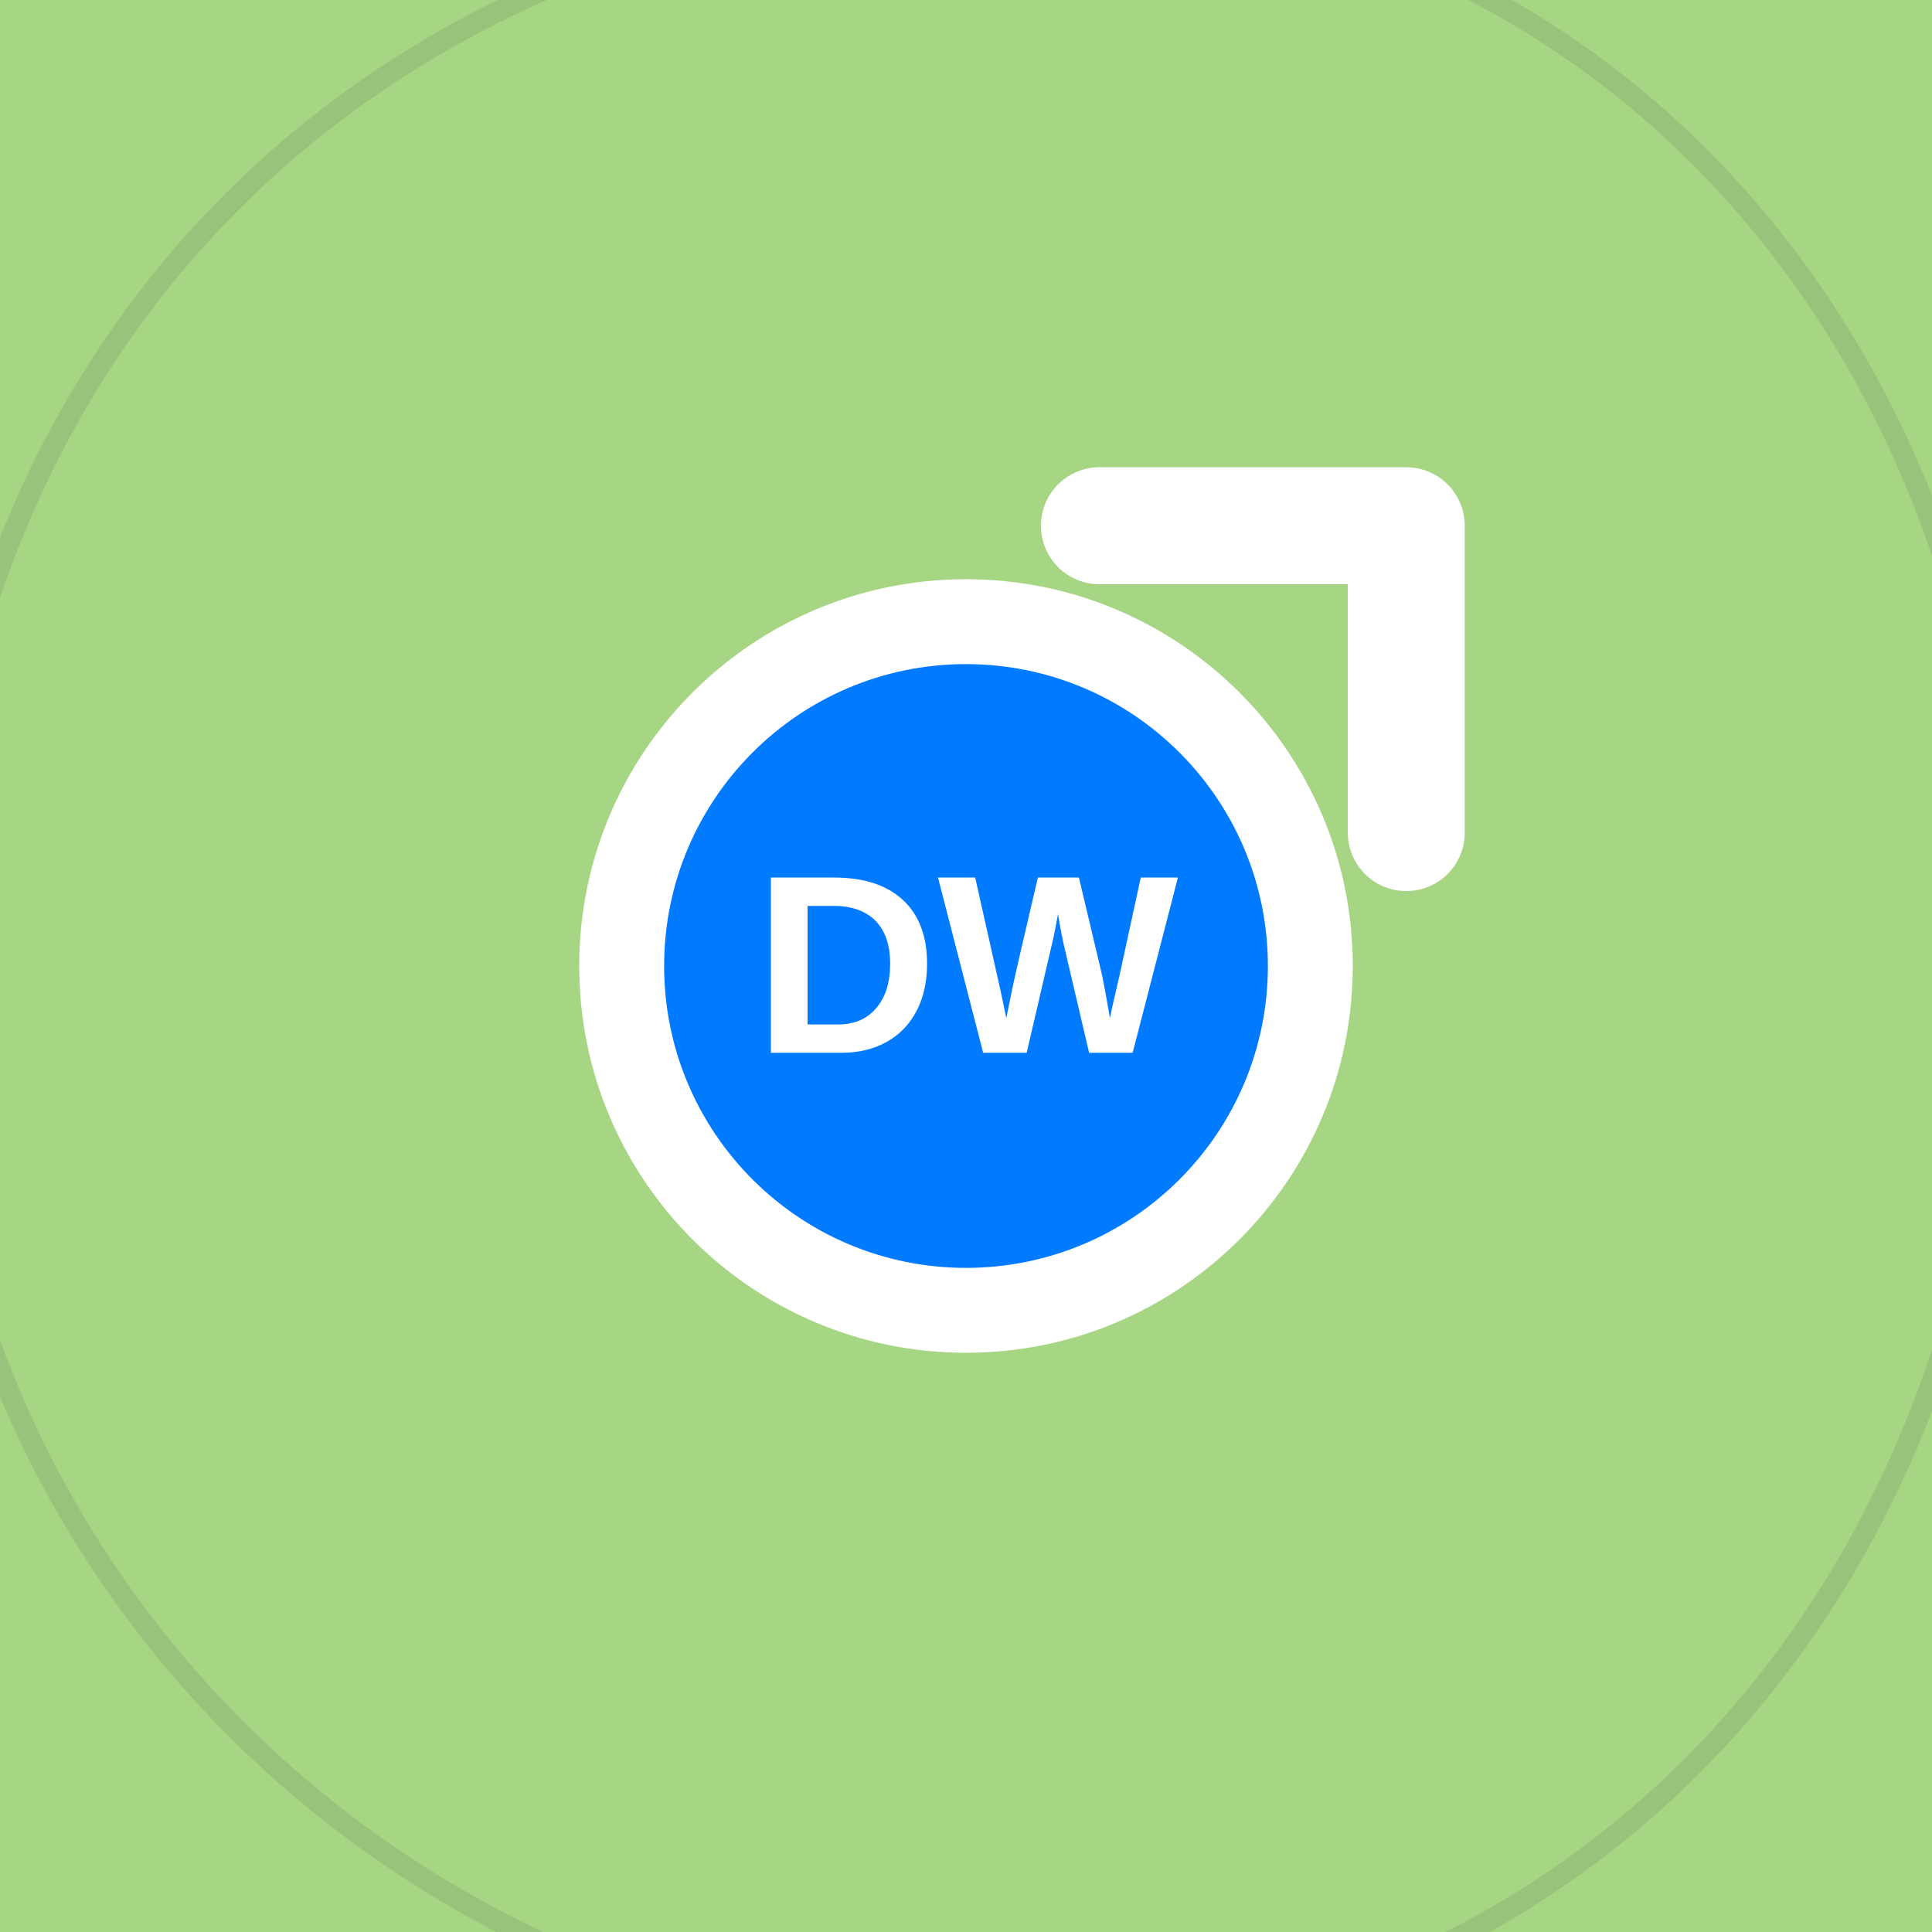
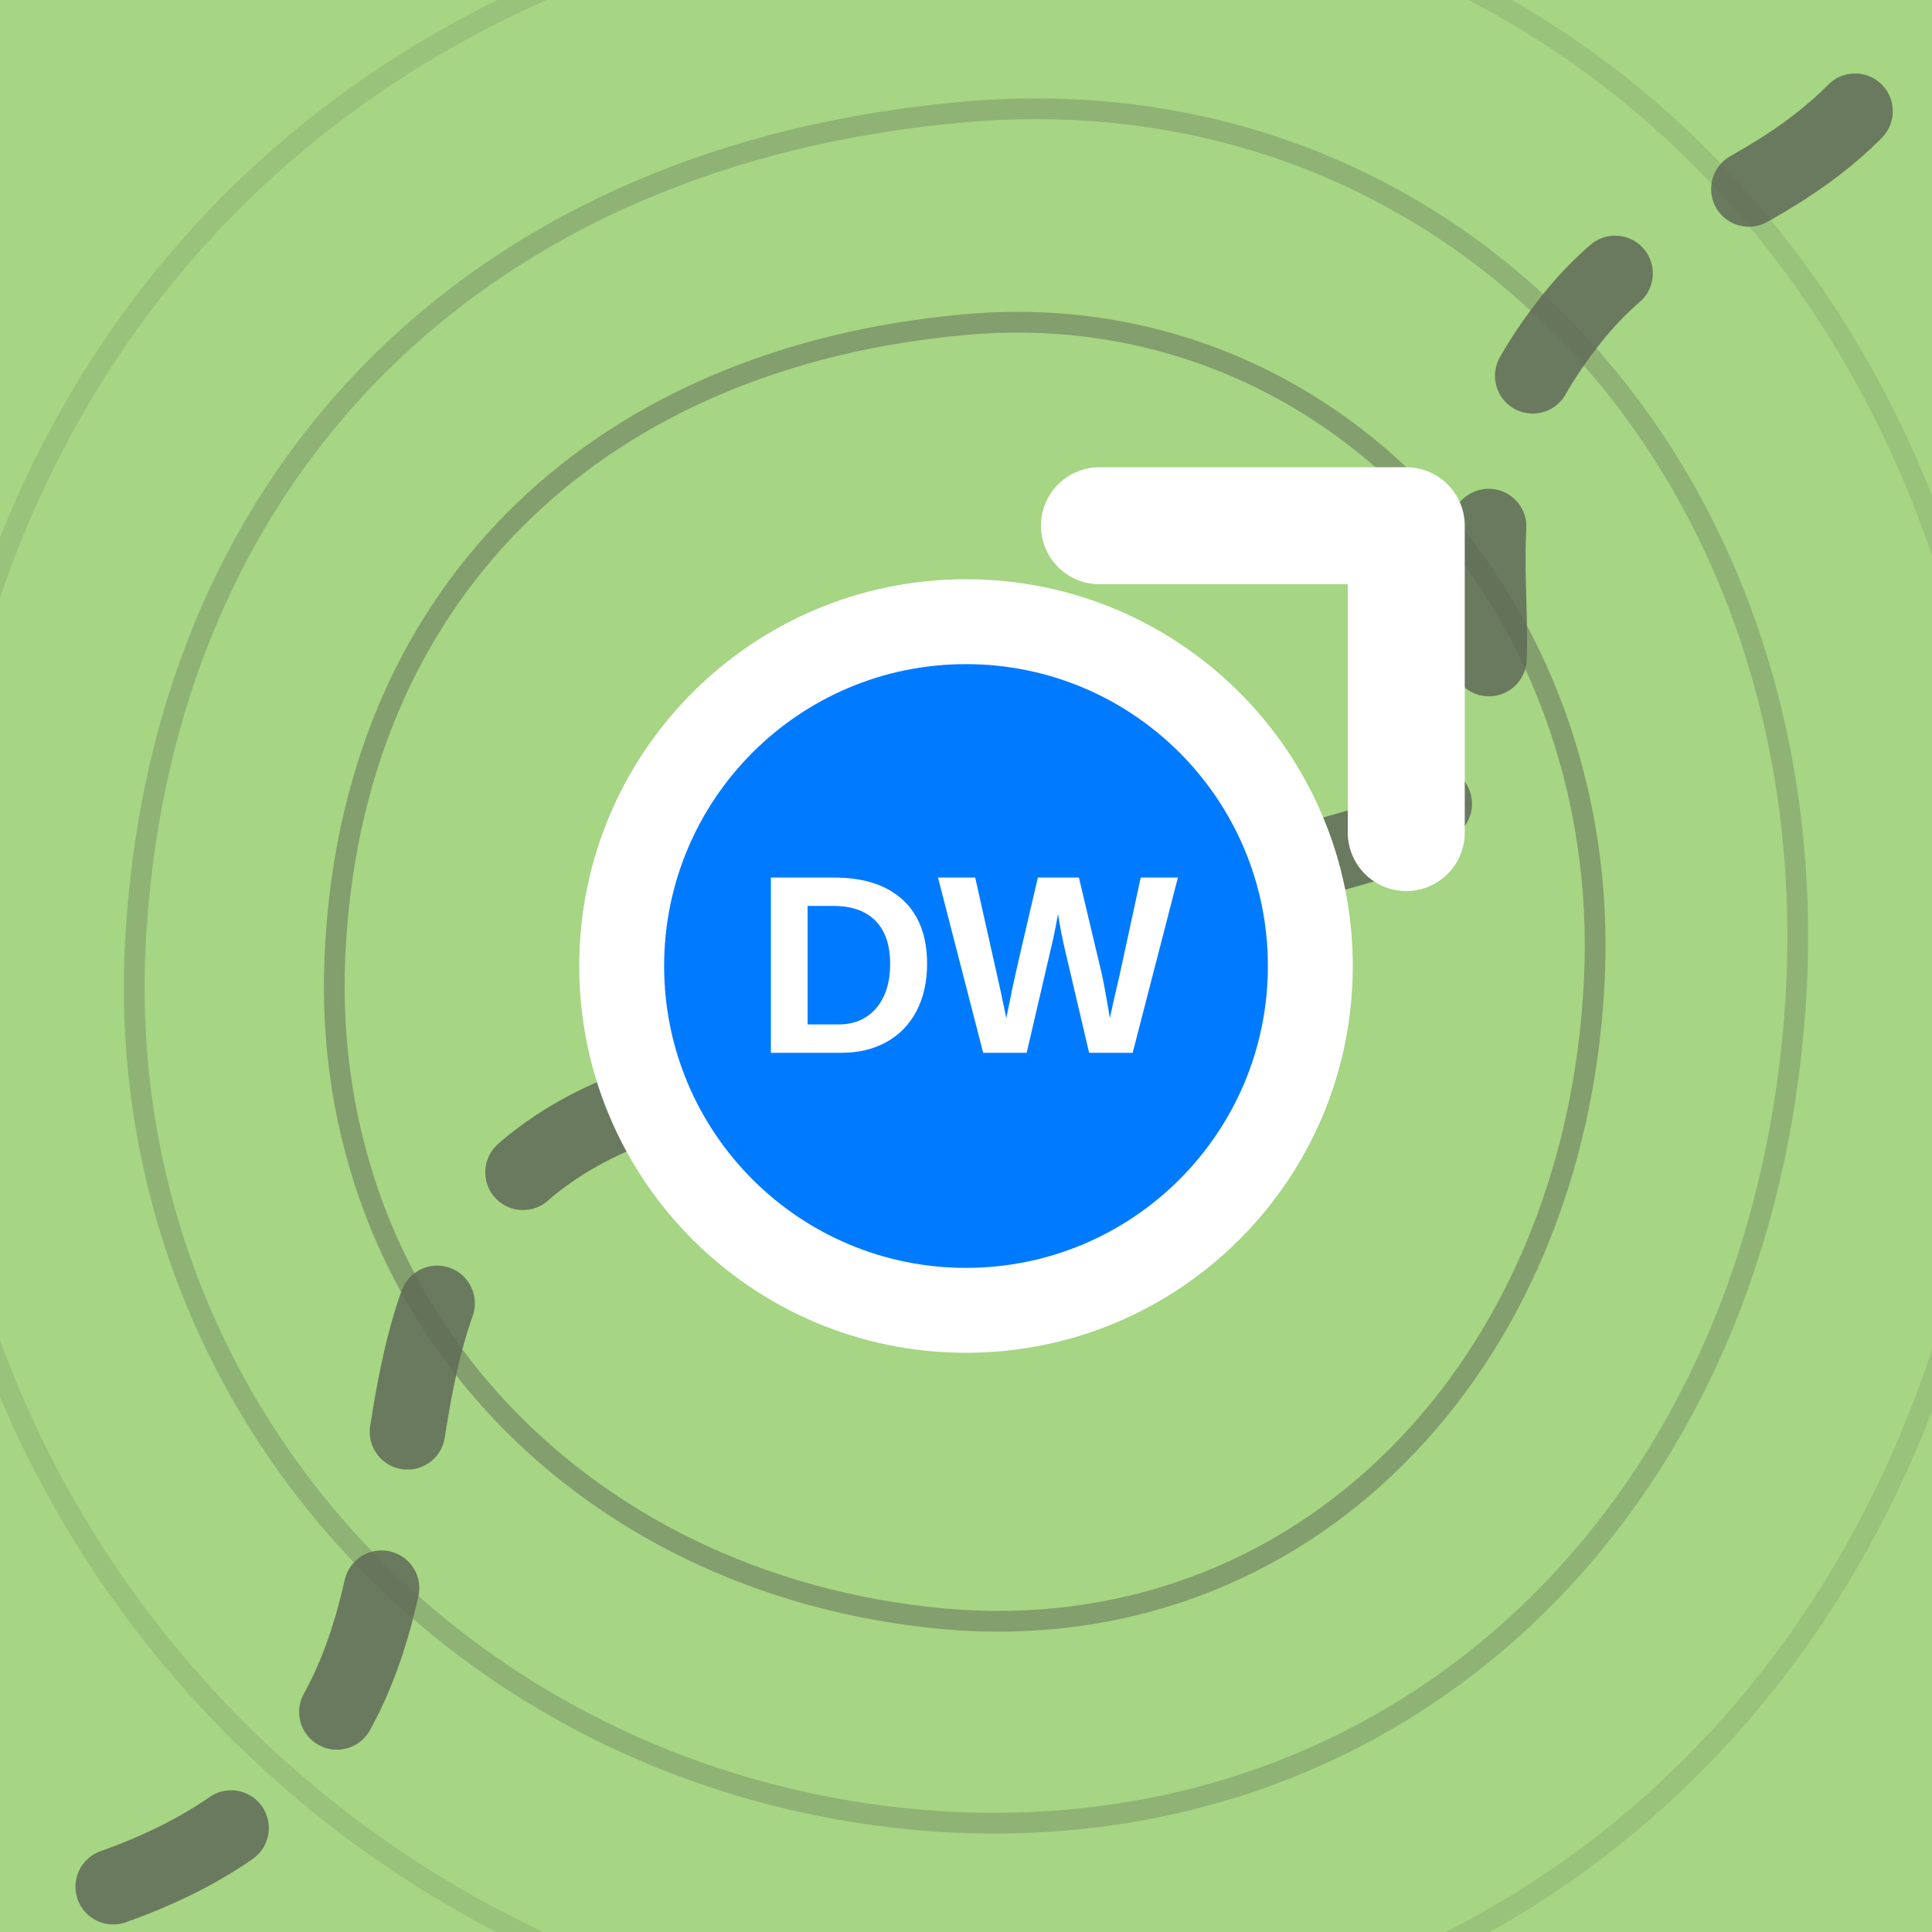
<svg xmlns="http://www.w3.org/2000/svg" width="1024" height="1024" viewBox="0 0 1024 1024" version="1.1" id="svg6">
  <defs id="defs6" />
-   <rect width="1024" height="1024" fill="#a6d583" id="rect1" x="0" y="0" style="display:inline" />
-   <path d="M 512,172 C 705,155 855,320 845,520 835,725 690,875 500,858 305,840 165,690 178,498 190,310 320,189 512,172 Z" fill="none" stroke="#5f6a57" stroke-width="11" opacity="0.5" id="path1" style="display:none" />
-   <path d="m 512.223,59.25 c 258,-22 453,188 440,463 -14,275 -207,460 -457,443 -250,-18 -440,-223 -423,-473 16,-245 183,-411 440,-433 z" fill="none" stroke="#5f6a57" stroke-width="11" opacity="0.32" id="path2" style="display:none" />
+   <rect width="1024" height="1024" fill="#a6d583" id="rect1" x="0" y="0" style="display:inline;opacity:1" />
+   <path d="M 512,172 C 705,155 855,320 845,520 835,725 690,875 500,858 305,840 165,690 178,498 190,310 320,189 512,172 Z" fill="none" stroke="#5f6a57" stroke-width="11" opacity="0.5" id="path1" style="display:inline" />
+   <path d="m 512.223,59.25 c 258,-22 453,188 440,463 -14,275 -207,460 -457,443 -250,-18 -440,-223 -423,-473 16,-245 183,-411 440,-433 z" fill="none" stroke="#5f6a57" stroke-width="11" opacity="0.32" id="path2" style="display:inline" />
  <path d="m 512.182,-58.59 c 323,-22 563,238 550,588 -14,350 -262,575 -572,553 -310,-23 -545,-283 -528,-593 16,-310 228,-526 550,-548 z" fill="none" stroke="#5f6a57" stroke-width="11" opacity="0.18" id="path3" style="display:inline" />
-   <path d="m 60,1000 c 240,-85 45,-270 235,-355 135,-62 150,-75 217,-133 78,-67 143,73 258,8 120,-68 -10,-190 80,-305 50,-65 95,-105 150,-175" fill="none" stroke="#5f6a57" stroke-width="40" stroke-linecap="round" stroke-dasharray="70, 84" opacity="0.85" id="path4" style="display:none" />
-   <g transform="rotate(45,512,512)" id="g5">
-     <path d="M 397,297 512,182 627,297" fill="none" stroke="#ffffff" stroke-width="62" stroke-linecap="round" stroke-linejoin="round" id="path5" />
+   <path d="M 60,1000 C 300,915 133.397,677.336 323.397,592.336 458.397,530.336 445,570 512,512 c 78,-67 0,0 233.345,-70.711 C 837.22,357.664 741.25,286.25 831.25,171.25 881.25,106.25 945,110 1000,40" fill="none" stroke="#5f6a57" stroke-width="40" stroke-linecap="round" stroke-dasharray="70, 84" opacity="0.85" id="path4" style="display:inline" />
+   <g id="g7" transform="matrix(0.9999973,0,0,1,0.00168719,-2.2111775e-5)">
+     <g transform="rotate(45,512,512)" id="g5">
+       <path d="m 397,297 115,-115 115,115" fill="none" stroke="#ffffff" stroke-width="62" stroke-linecap="round" stroke-linejoin="round" id="path5" />
+     </g>
+     <g id="g6">
+       <circle cx="512" cy="512" r="205" fill="#ffffff" id="circle5" />
+       <circle cx="512" cy="512" r="160" fill="#007aff" id="circle6" style="display:inline" />
+       <text x="512" y="558" font-family="Arial, 'Helvetica Neue', sans-serif" font-weight="bold" font-size="135px" fill="#ffffff" text-anchor="middle" id="text6">DW</text>
+     </g>
  </g>
-   <circle cx="512" cy="512" r="205" fill="#ffffff" id="circle5" />
-   <circle cx="512" cy="512" r="160" fill="#007aff" id="circle6" style="display:inline" />
-   <text x="512" y="558" font-family="Arial, 'Helvetica Neue', sans-serif" font-weight="bold" font-size="135px" fill="#ffffff" text-anchor="middle" id="text6">DW</text>
</svg>
